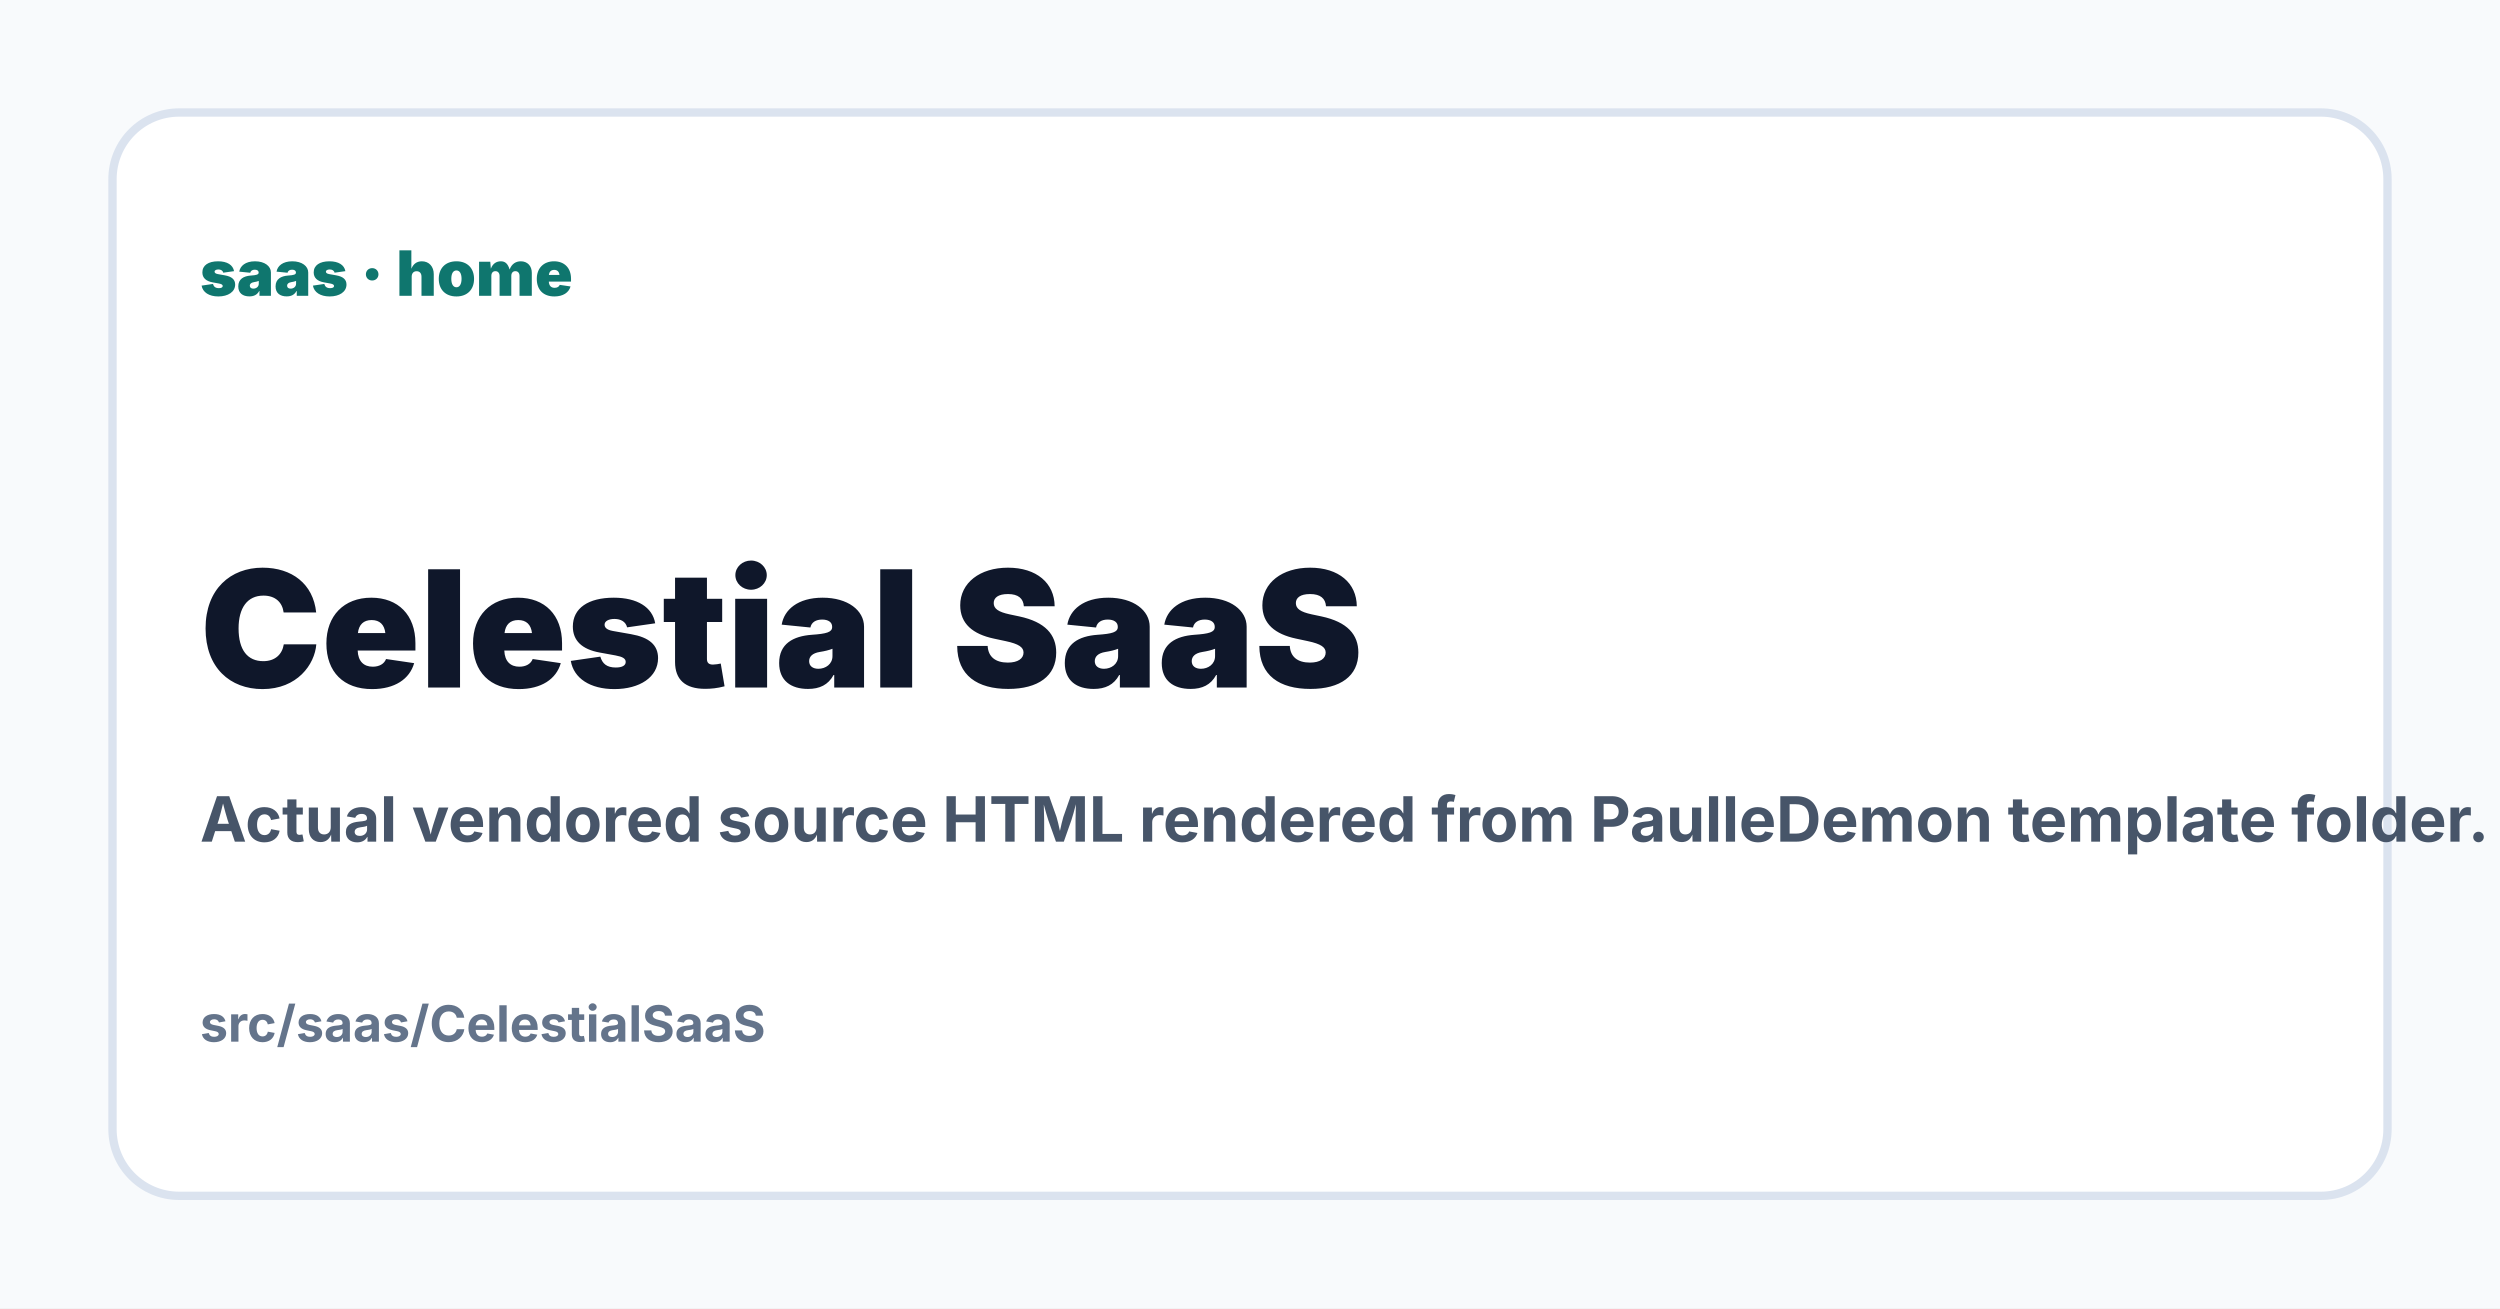
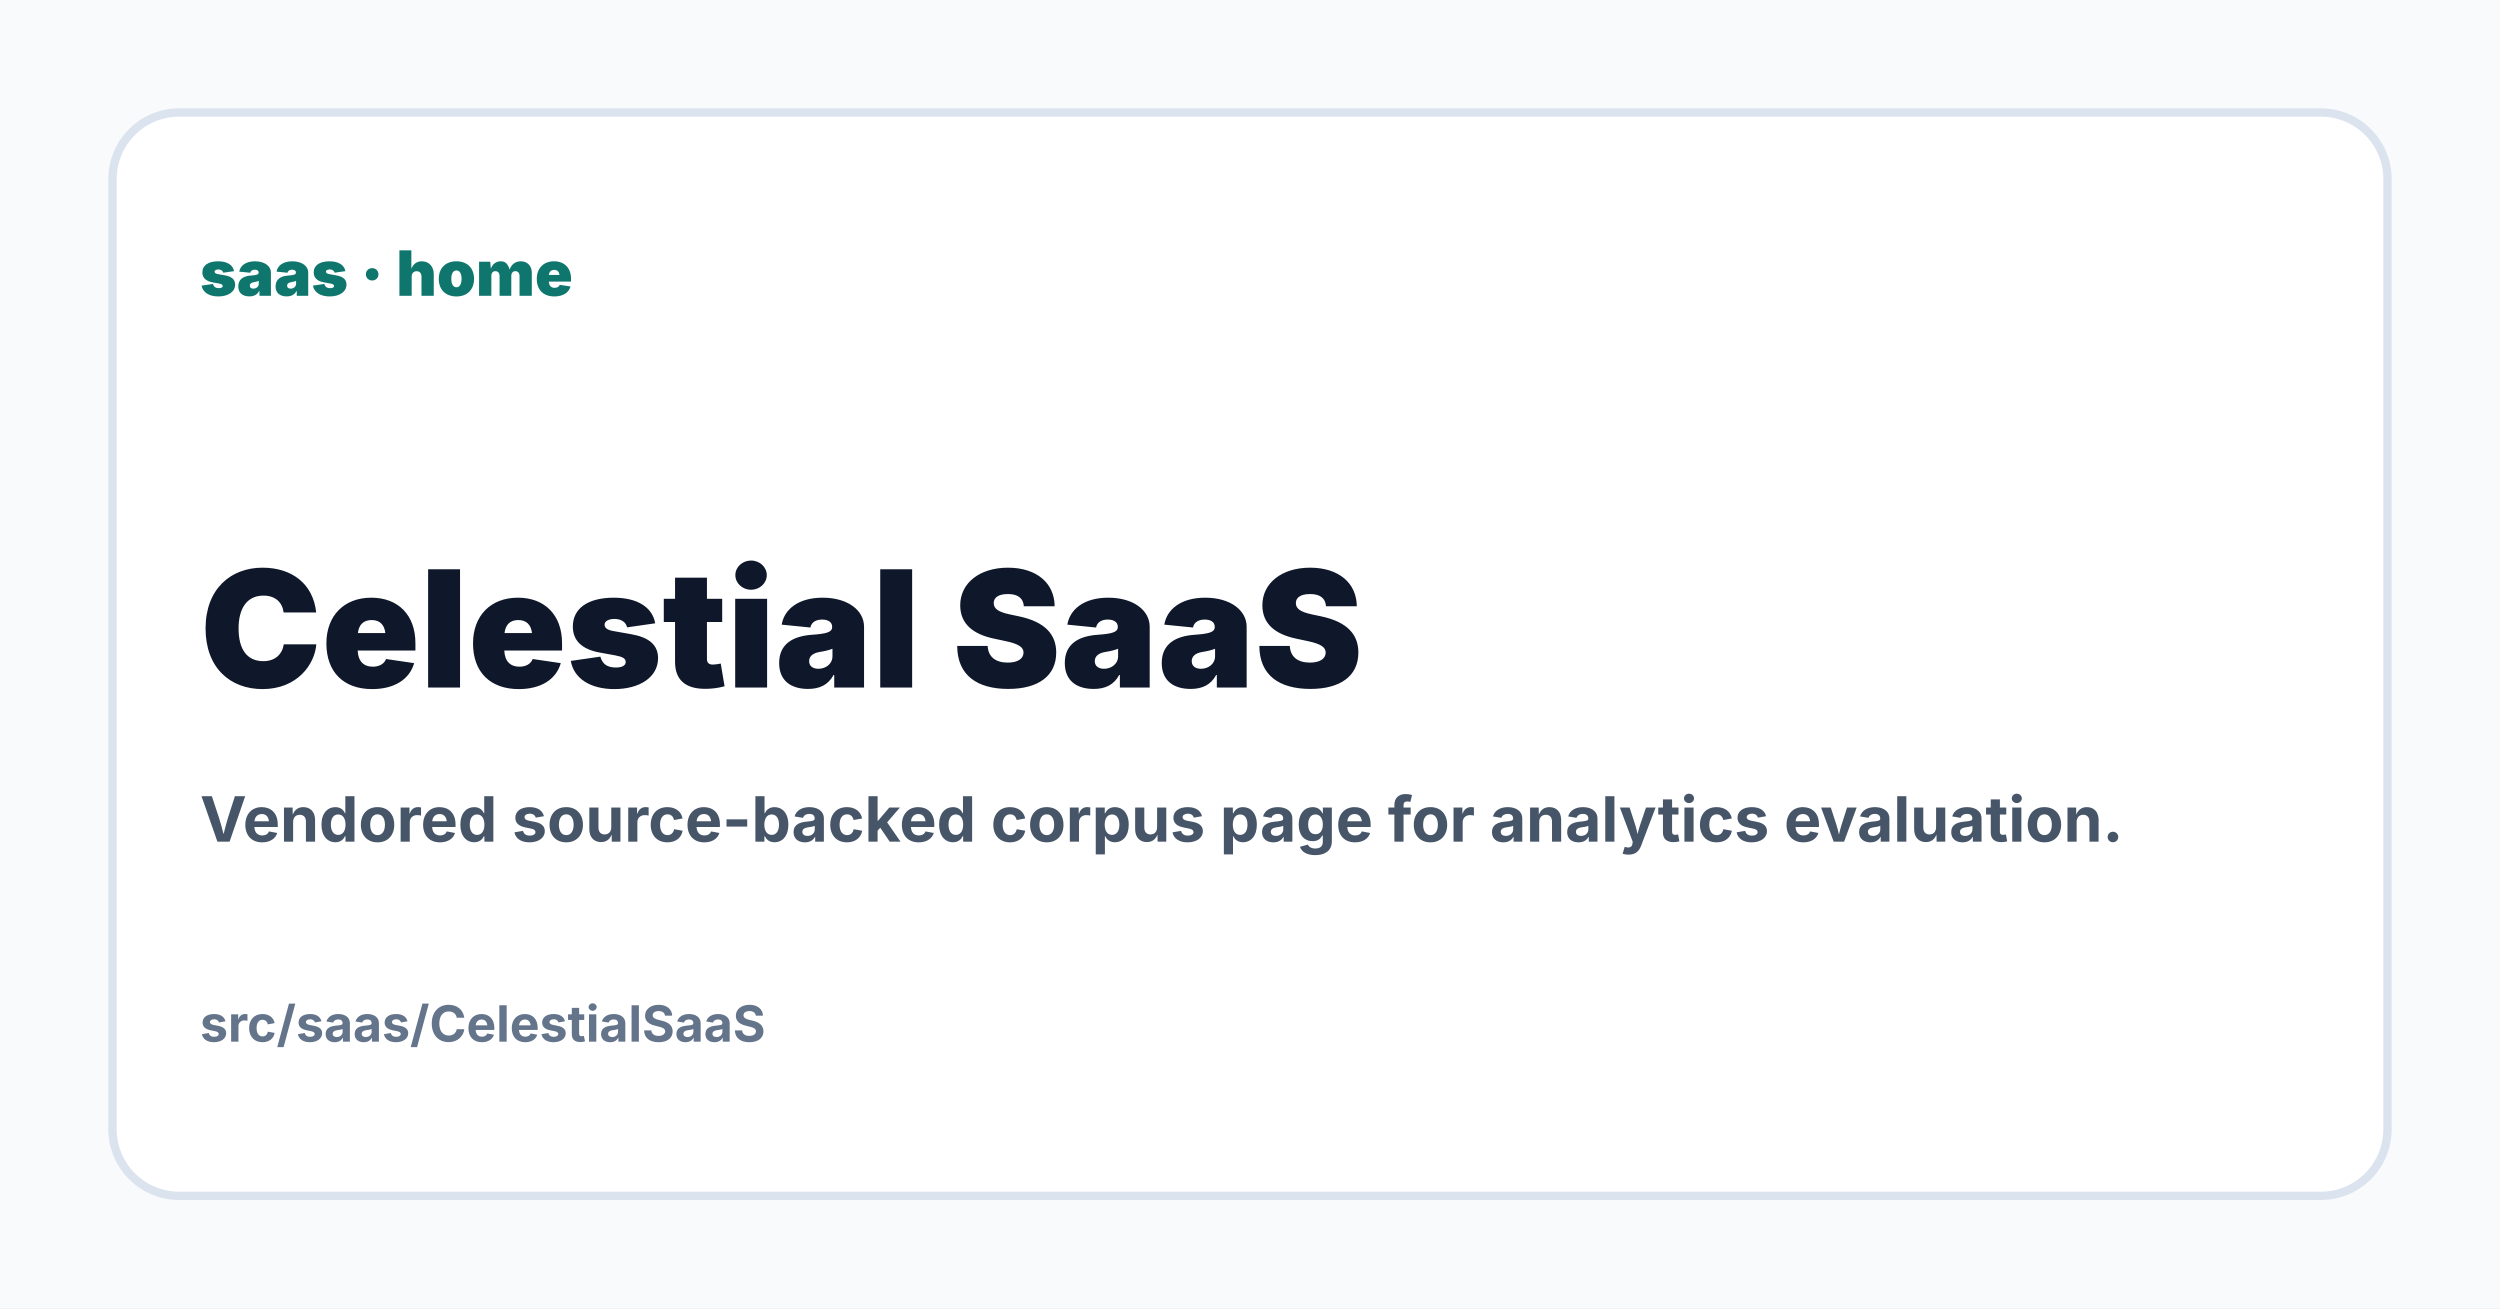
<svg xmlns="http://www.w3.org/2000/svg" width="1200" height="628" viewBox="0 0 1200 628" role="img" aria-label="Celestial SaaS preview">
  <rect width="1200" height="628" fill="#f8fafc" />
  <rect x="54" y="54" width="1092" height="520" rx="32" fill="#ffffff" stroke="#dbe3ef" stroke-width="4" />
  <text x="96" y="142" fill="#0f766e" font-family="Inter, Arial, sans-serif" font-size="30" font-weight="850">saas · home</text>
  <text x="96" y="330" fill="#0f172a" font-family="Inter, Arial, sans-serif" font-size="78" font-weight="900">Celestial SaaS</text>
-   <text x="96" y="404" fill="#475569" font-family="Inter, Arial, sans-serif" font-size="30" font-weight="650">Actual vendored source HTML rendered from PaulleDemon template folder.</text>
+   <text x="96" y="404" fill="#475569" font-family="Inter, Arial, sans-serif" font-size="30" font-weight="650">Vendored source-backed corpus page for analytics evaluation.</text>
  <text x="96" y="500" fill="#64748b" font-family="Inter, Arial, sans-serif" font-size="24" font-weight="650">src/saas/CelestialSaaS</text>
</svg>
